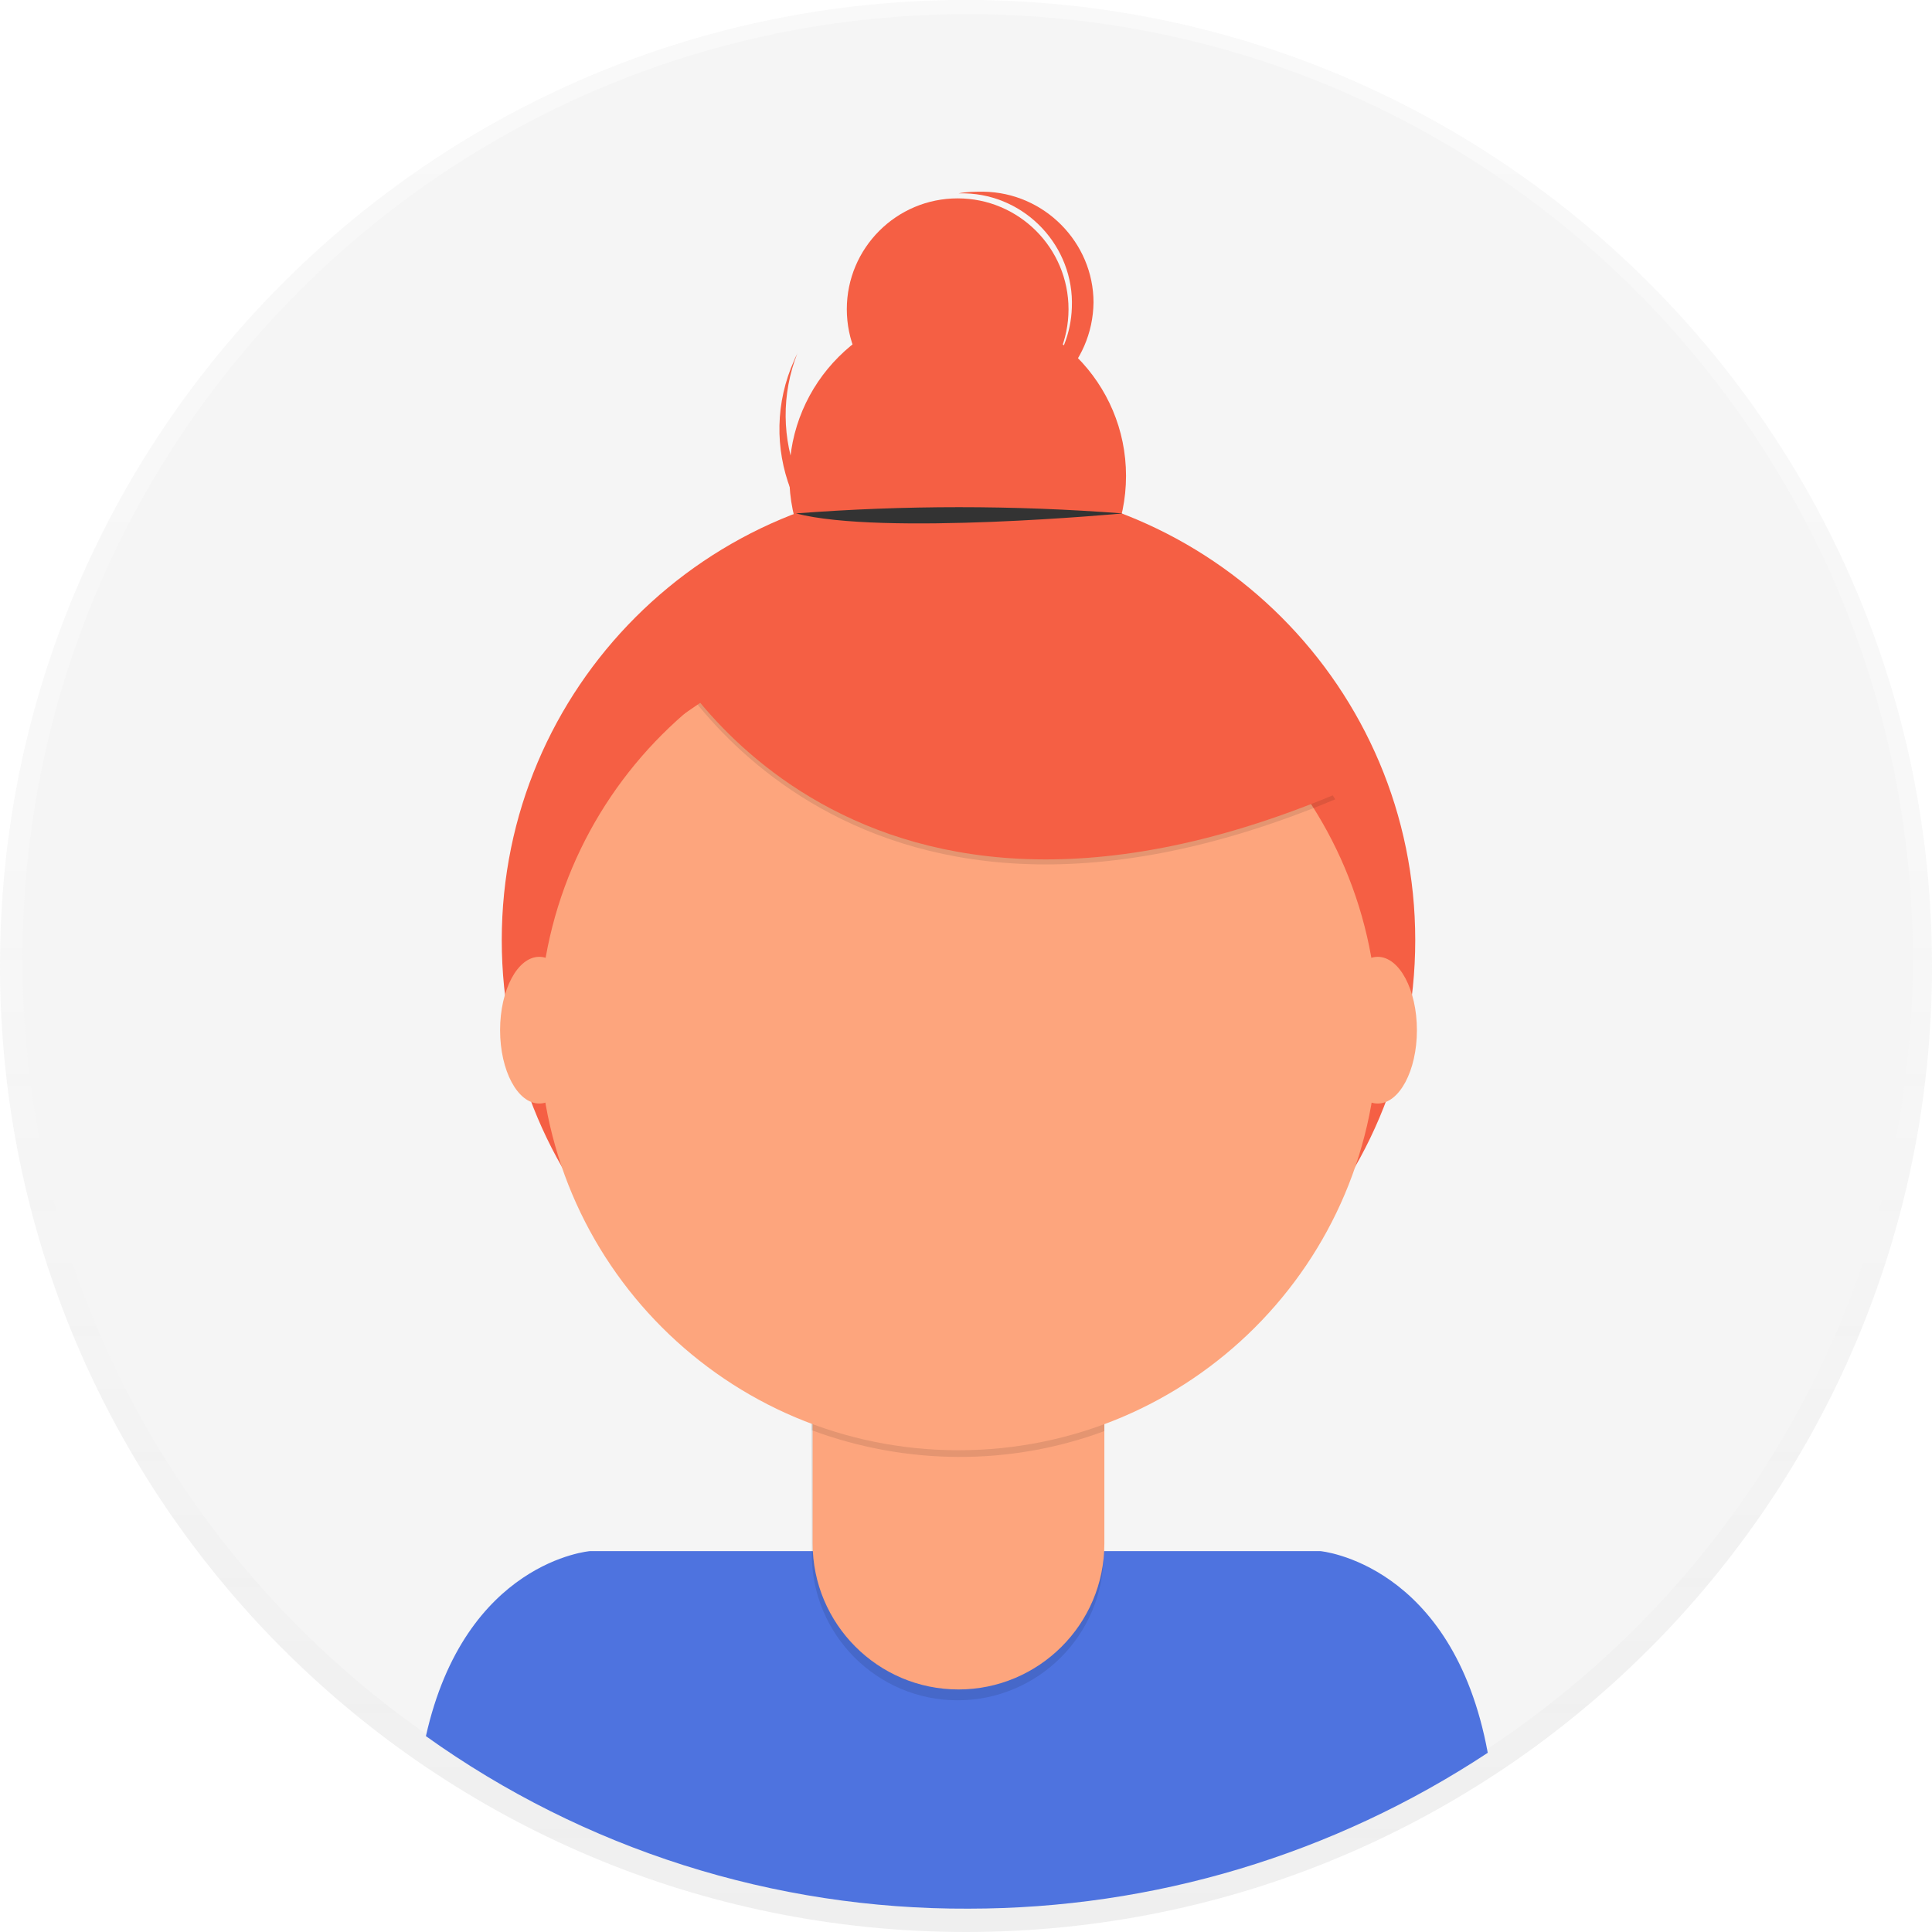
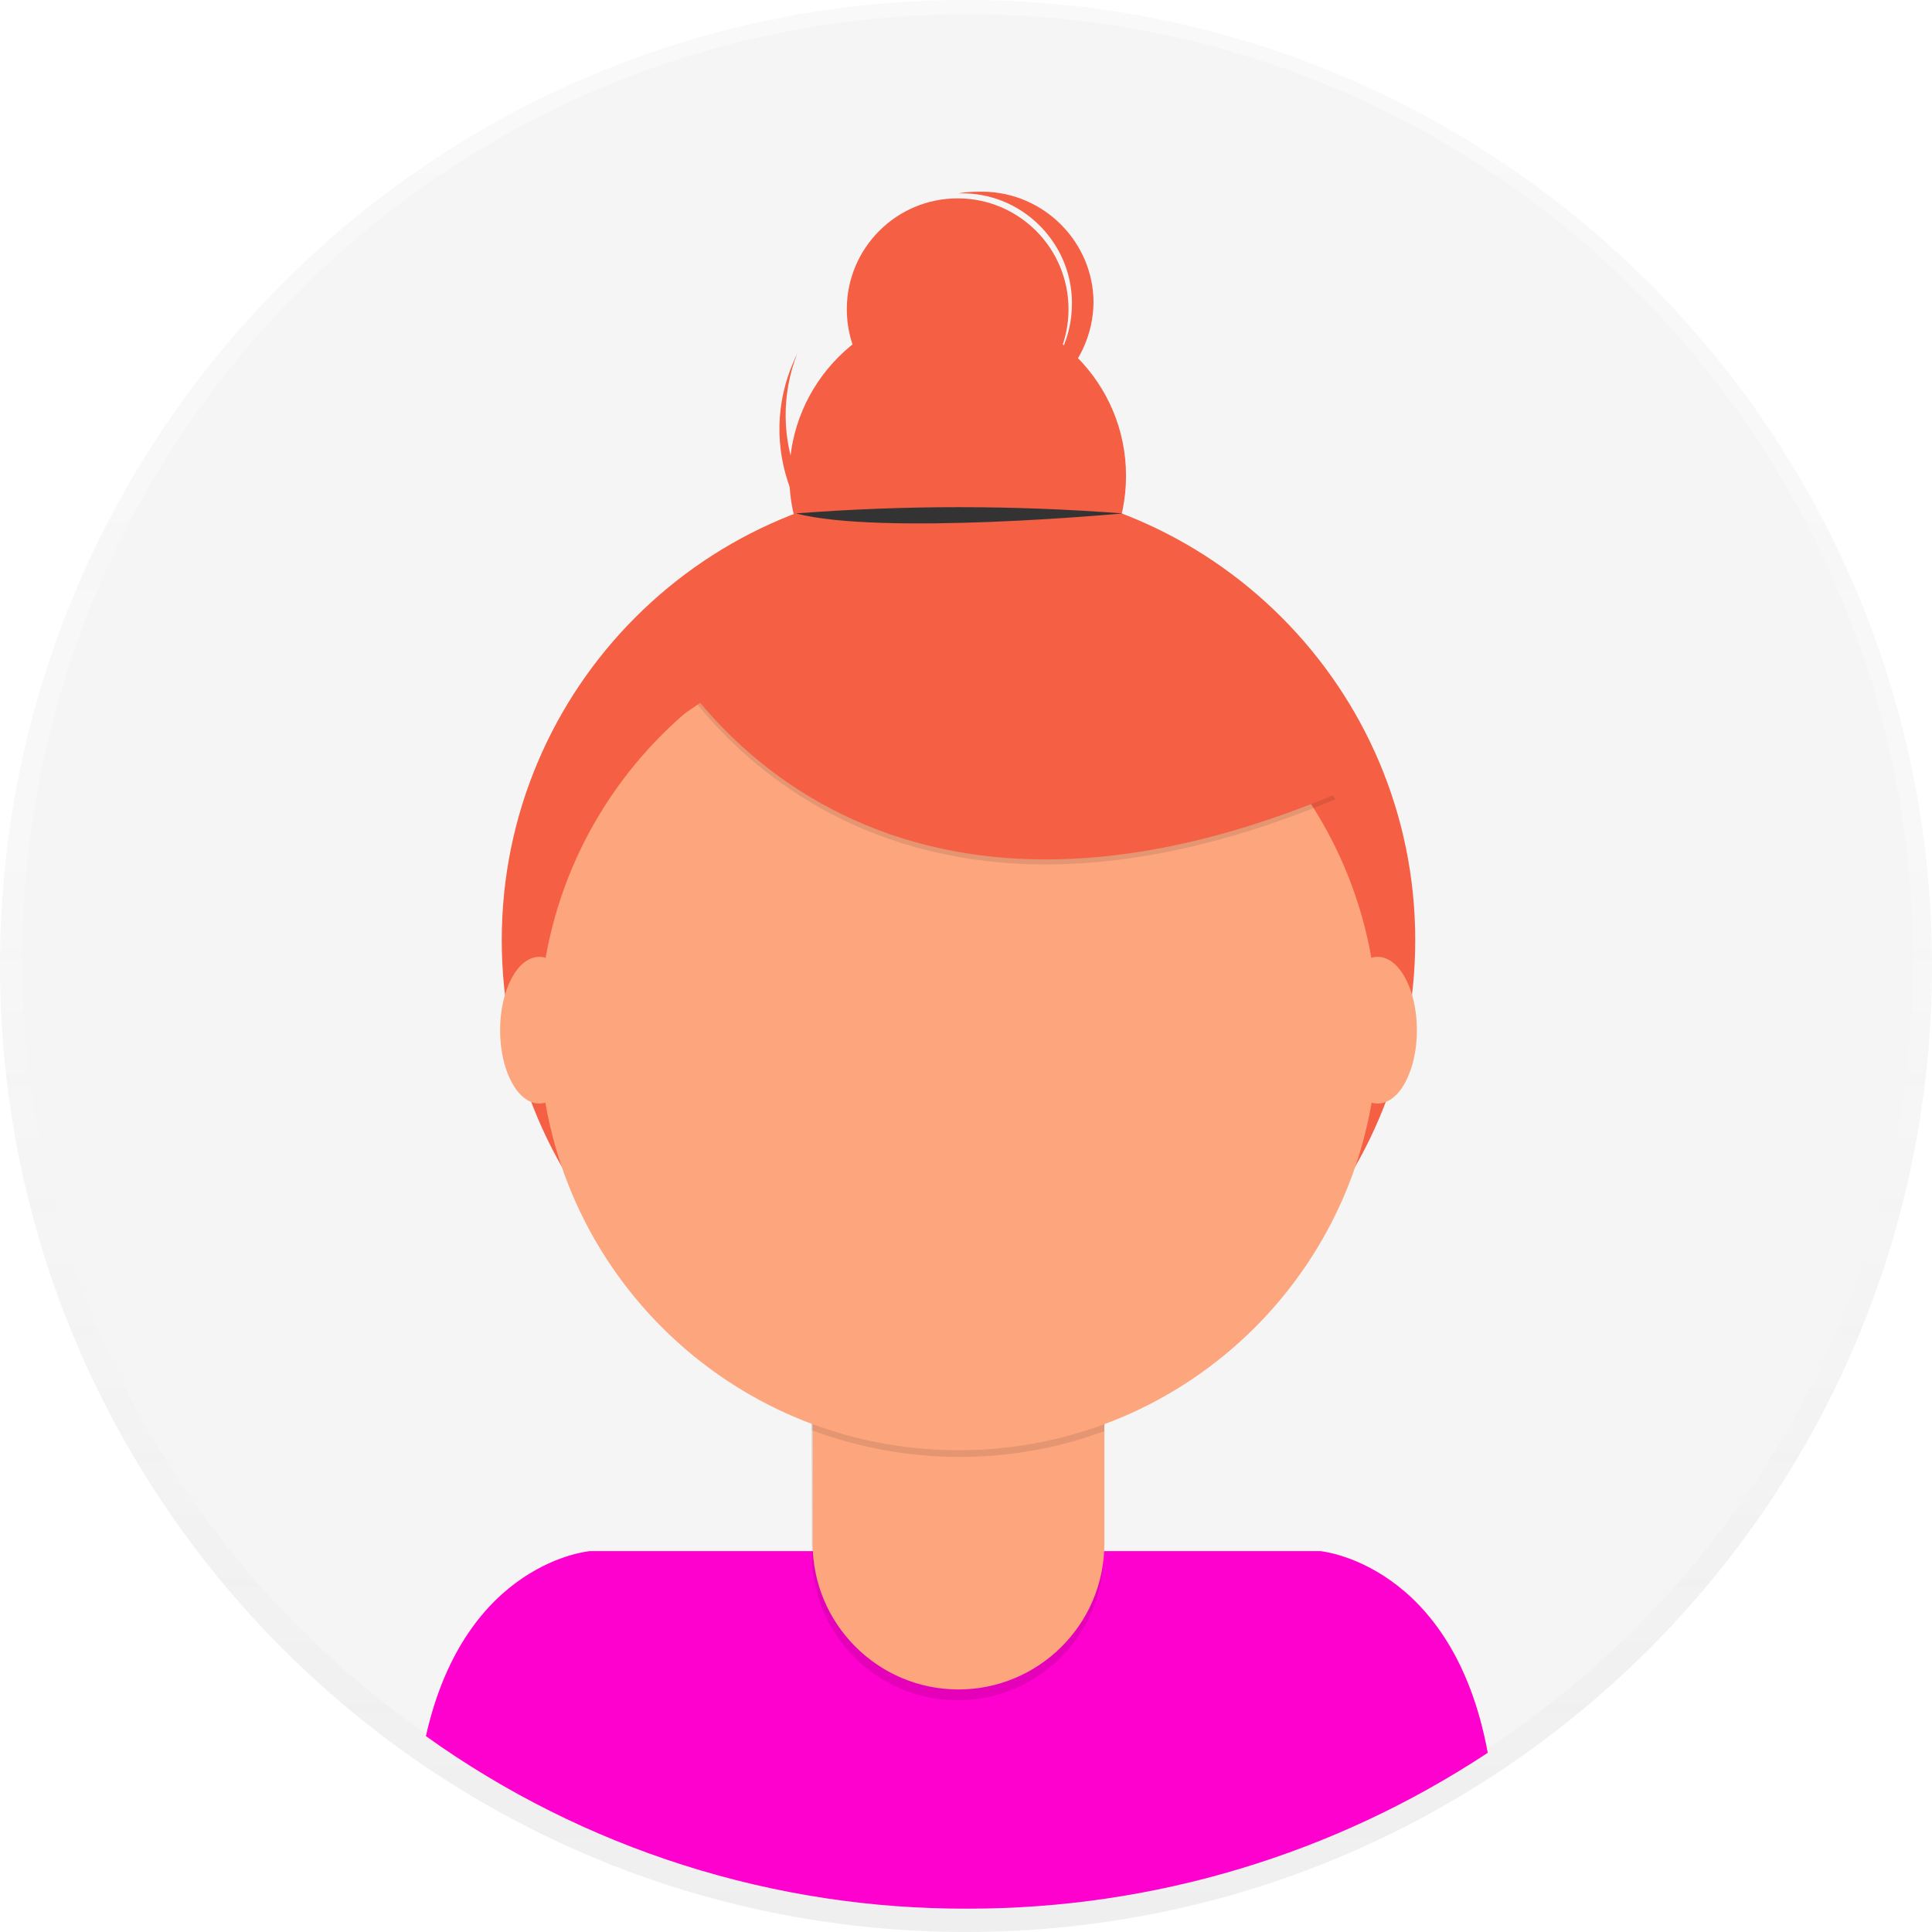
<svg xmlns="http://www.w3.org/2000/svg" version="1.1" id="_x38_8ce59e9-c4b8-4d1d-9d7a-ce0190159aa8" x="0px" y="0px" viewBox="0 0 231.8 231.8" style="enable-background:new 0 0 231.8 231.8;" xml:space="preserve">
  <style type="text/css">
	.st0{opacity:0.5;}
	.st1{fill:url(#SVGID_1_);}
	.st2{fill:#F5F5F5;}
- 	.st3{fill:#4E73DF;}
+ 	.st3{fill:#FE01CE;}
	.st4{fill:#F55F44;}
	.st5{opacity:0.1;enable-background:new    ;}
	.st6{fill:#FDA57D;}
	.st7{fill:#333333;}
</style>
  <g class="st0">
    <linearGradient id="SVGID_1_" gradientUnits="userSpaceOnUse" x1="115.89" y1="9.36" x2="115.89" y2="241.14" gradientTransform="matrix(1 0 0 -1 0 241.14)">
      <stop offset="0" style="stop-color:#808080;stop-opacity:0.25" />
      <stop offset="0.54" style="stop-color:#808080;stop-opacity:0.12" />
      <stop offset="1" style="stop-color:#808080;stop-opacity:0.1" />
    </linearGradient>
    <circle class="st1" cx="115.9" cy="115.9" r="115.9" />
  </g>
  <circle class="st2" cx="116.1" cy="115.1" r="113.4" />
  <path class="st3" d="M116.2,229c22.2,0,43.8-6.5,62.3-18.7c-4.2-22.8-20.1-24.2-20.1-24.2H70.8c0,0-15,1.2-19.7,22.2  C70.1,221.9,92.9,229.1,116.2,229z" />
  <circle class="st4" cx="115" cy="112.8" r="54.8" />
  <path class="st5" d="M97.3,158.4h35.1l0,0v28.1c0,9.7-7.9,17.5-17.5,17.5l0,0l0,0c-9.7,0-17.5-7.9-17.5-17.5l0,0L97.3,158.4  L97.3,158.4z" />
  <path class="st6" d="M100.7,157.1h28.4c1.9,0,3.4,1.5,3.4,3.4l0,0v24.7c0,9.7-7.9,17.5-17.5,17.5l0,0l0,0c-9.7,0-17.5-7.9-17.5-17.5  l0,0v-24.7C97.4,158.6,98.8,157.1,100.7,157.1L100.7,157.1L100.7,157.1z" />
  <path class="st5" d="M97.4,171.6c11.3,4.2,23.8,4.3,35.1,0.1v-4.3H97.4V171.6z" />
  <circle class="st6" cx="115" cy="123.7" r="50.3" />
  <circle class="st4" cx="114.9" cy="57.1" r="20.2" />
  <circle class="st4" cx="114.9" cy="37.1" r="13.3" />
  <path class="st4" d="M106.2,68.2c-9.9-4.4-14.5-15.8-10.5-25.9c-0.1,0.3-0.3,0.6-0.4,0.9c-4.6,10.2,0,22.2,10.2,26.8  s22.2,0,26.8-10.2c0.1-0.3,0.2-0.6,0.4-0.9C127.6,68.5,116,72.6,106.2,68.2z" />
  <path class="st5" d="M79.2,77.9c0,0,21.2,43,81,18l-13.9-21.8l-24.7-8.9L79.2,77.9z" />
  <path class="st4" d="M79.2,77.3c0,0,21.2,43,81,18l-13.9-21.8l-24.7-8.9L79.2,77.3z" />
  <path class="st7" d="M95.5,61.6c13-1,26.1-1,39.2,0C134.7,61.6,105.8,64.3,95.5,61.6z" />
  <path class="st4" d="M118,23c-1,0-2,0-3,0.2h0.8c7.3,0.2,13.1,6.4,12.8,13.7c-0.2,6.2-4.7,11.5-10.8,12.6  c7.3,0.1,13.3-5.8,13.4-13.2C131.2,29.1,125.3,23.1,118,23L118,23z" />
  <ellipse class="st6" cx="64.7" cy="123.6" rx="4.7" ry="8.8" />
  <ellipse class="st6" cx="165.3" cy="123.6" rx="4.7" ry="8.8" />
  <polygon class="st4" points="76,78.6 85.8,73.5 88,81.6 82,85.7 " />
</svg>
